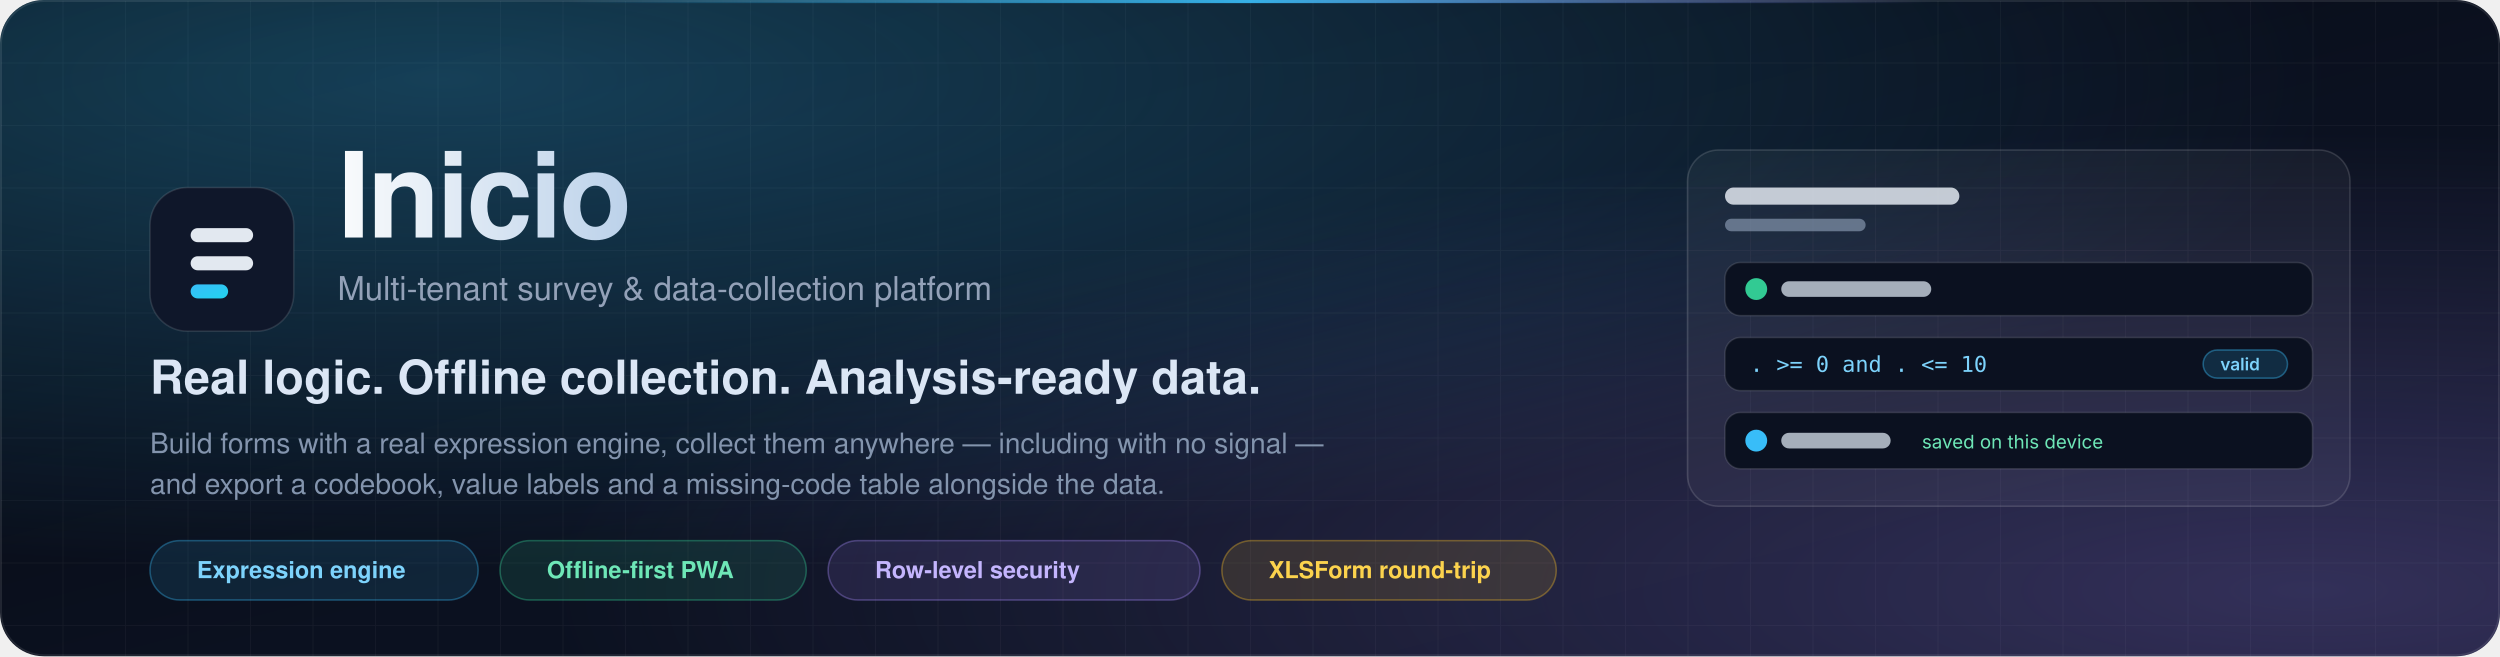
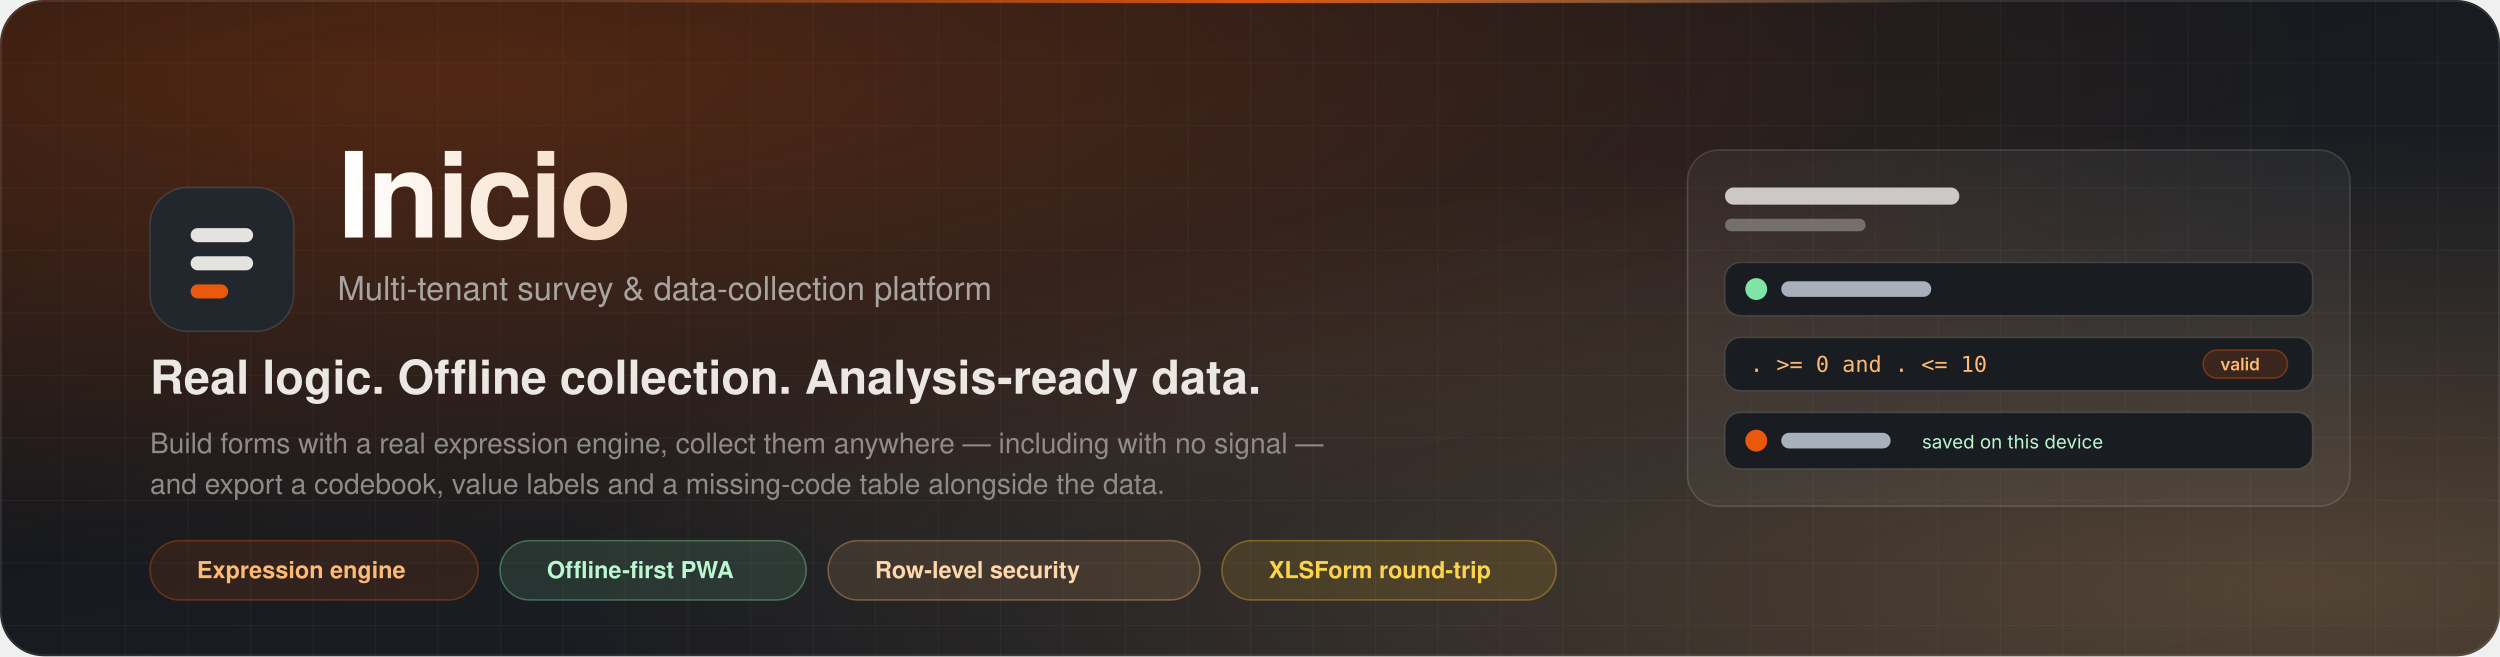
<svg xmlns="http://www.w3.org/2000/svg" viewBox="0 0 1600 420" width="1600" height="420" role="img" aria-label="Inicio — multi-tenant survey and data-collection platform">
  <defs>
    <linearGradient id="bg" x1="0" y1="0" x2="1" y2="1">
-       <stop offset="0" stop-color="#05070d" />
-       <stop offset="0.55" stop-color="#0b1120" />
-       <stop offset="1" stop-color="#0a1020" />
+       <stop offset="0" stop-color="#0d0f13" />
+       <stop offset="0.55" stop-color="#191c21" />
+       <stop offset="1" stop-color="#17191e" />
    </linearGradient>
    <radialGradient id="glow1" cx="0.18" cy="0.12" r="0.75">
-       <stop offset="0" stop-color="#38bdf8" stop-opacity="0.30" />
-       <stop offset="1" stop-color="#38bdf8" stop-opacity="0" />
+       <stop offset="0" stop-color="#ea580c" stop-opacity="0.30" />
+       <stop offset="1" stop-color="#ea580c" stop-opacity="0" />
    </radialGradient>
    <radialGradient id="glow2" cx="0.92" cy="0.9" r="0.7">
-       <stop offset="0" stop-color="#a78bfa" stop-opacity="0.26" />
-       <stop offset="1" stop-color="#a78bfa" stop-opacity="0" />
+       <stop offset="0" stop-color="#fdba74" stop-opacity="0.26" />
+       <stop offset="1" stop-color="#fdba74" stop-opacity="0" />
    </radialGradient>
    <linearGradient id="mark" x1="0" y1="0" x2="1" y2="1">
-       <stop offset="0" stop-color="#38bdf8" />
-       <stop offset="1" stop-color="#22d3ee" />
+       <stop offset="0" stop-color="#ea580c" />
+       <stop offset="1" stop-color="#ea580c" />
    </linearGradient>
    <linearGradient id="wordmark" x1="0" y1="0" x2="1" y2="0">
-       <stop offset="0" stop-color="#f8fafc" />
-       <stop offset="1" stop-color="#bcd2ea" />
+       <stop offset="0" stop-color="#ffffff" />
+       <stop offset="1" stop-color="#f5d9c0" />
    </linearGradient>
    <linearGradient id="edge" x1="0" y1="0" x2="1" y2="0">
-       <stop offset="0" stop-color="#38bdf8" stop-opacity="0" />
-       <stop offset="0.5" stop-color="#38bdf8" stop-opacity="0.9" />
-       <stop offset="1" stop-color="#a78bfa" stop-opacity="0" />
+       <stop offset="0" stop-color="#ea580c" stop-opacity="0" />
+       <stop offset="0.5" stop-color="#ea580c" stop-opacity="0.9" />
+       <stop offset="1" stop-color="#fdba74" stop-opacity="0" />
    </linearGradient>
    <pattern id="grid" width="40" height="40" patternUnits="userSpaceOnUse">
      <path d="M40 0H0V40" fill="none" stroke="#ffffff" stroke-opacity="0.045" />
    </pattern>
  </defs>
  <rect width="1600" height="420" rx="28" fill="url(#bg)" />
  <rect width="1600" height="420" rx="28" fill="url(#grid)" />
  <rect width="1600" height="420" rx="28" fill="url(#glow1)" />
  <rect width="1600" height="420" rx="28" fill="url(#glow2)" />
  <rect x="0.75" y="0.75" width="1598.5" height="418.5" rx="27.5" fill="none" stroke="#ffffff" stroke-opacity="0.10" />
  <rect x="360" y="0" width="880" height="2" fill="url(#edge)" />
-   <rect x="96" y="120" width="92" height="92" rx="24" fill="#0f172a" stroke="#ffffff" stroke-opacity="0.12" />
-   <rect x="122" y="146" width="40" height="9" rx="4.5" fill="#e2e8f0" />
-   <rect x="122" y="164" width="40" height="9" rx="4.5" fill="#e2e8f0" />
+   <rect x="96" y="120" width="92" height="92" rx="24" fill="#22262d" stroke="#ffffff" stroke-opacity="0.12" />
+   <rect x="122" y="146" width="40" height="9" rx="4.5" fill="#e5e3e0" />
+   <rect x="122" y="164" width="40" height="9" rx="4.5" fill="#e5e3e0" />
  <rect x="122" y="182" width="24" height="9" rx="4.5" fill="url(#mark)" />
  <text x="216" y="152" font-family="ui-sans-serif, -apple-system, 'Segoe UI', Helvetica, Arial, sans-serif" font-size="76" font-weight="700" letter-spacing="-2" fill="url(#wordmark)">Inicio</text>
-   <text x="216" y="192" font-family="ui-sans-serif, -apple-system, 'Segoe UI', Helvetica, Arial, sans-serif" font-size="21" fill="#93a1b8">Multi-tenant survey &amp; data-collection platform</text>
-   <text x="96" y="252" font-family="ui-sans-serif, -apple-system, 'Segoe UI', Helvetica, Arial, sans-serif" font-size="30" font-weight="600" fill="#dbe6f5">Real logic. Offline collection. Analysis-ready data.</text>
-   <text x="96" y="290" font-family="ui-sans-serif, -apple-system, 'Segoe UI', Helvetica, Arial, sans-serif" font-size="18" fill="#8394ad">Build forms with a real expression engine, collect them anywhere — including with no signal —</text>
-   <text x="96" y="316" font-family="ui-sans-serif, -apple-system, 'Segoe UI', Helvetica, Arial, sans-serif" font-size="18" fill="#8394ad">and export a codebook, value labels and a missing-code table alongside the data.</text>
+   <text x="216" y="192" font-family="ui-sans-serif, -apple-system, 'Segoe UI', Helvetica, Arial, sans-serif" font-size="21" fill="#a8a5a0">Multi-tenant survey &amp; data-collection platform</text>
+   <text x="96" y="252" font-family="ui-sans-serif, -apple-system, 'Segoe UI', Helvetica, Arial, sans-serif" font-size="30" font-weight="600" fill="#ebe7e2">Real logic. Offline collection. Analysis-ready data.</text>
+   <text x="96" y="290" font-family="ui-sans-serif, -apple-system, 'Segoe UI', Helvetica, Arial, sans-serif" font-size="18" fill="#8f8c88">Build forms with a real expression engine, collect them anywhere — including with no signal —</text>
+   <text x="96" y="316" font-family="ui-sans-serif, -apple-system, 'Segoe UI', Helvetica, Arial, sans-serif" font-size="18" fill="#8f8c88">and export a codebook, value labels and a missing-code table alongside the data.</text>
  <g font-family="ui-sans-serif, -apple-system, 'Segoe UI', Helvetica, Arial, sans-serif" font-size="15" font-weight="600">
-     <rect x="96" y="346" width="210" height="38" rx="19" fill="#38bdf8" fill-opacity="0.12" stroke="#38bdf8" stroke-opacity="0.35" />
-     <text x="126" y="370" fill="#7dd3fc">Expression engine</text>
-     <rect x="320" y="346" width="196" height="38" rx="19" fill="#34d399" fill-opacity="0.12" stroke="#34d399" stroke-opacity="0.35" />
-     <text x="350" y="370" fill="#6ee7b7">Offline-first PWA</text>
-     <rect x="530" y="346" width="238" height="38" rx="19" fill="#a78bfa" fill-opacity="0.12" stroke="#a78bfa" stroke-opacity="0.35" />
-     <text x="560" y="370" fill="#c4b5fd">Row-level security</text>
+     <rect x="96" y="346" width="210" height="38" rx="19" fill="#ea580c" fill-opacity="0.12" stroke="#ea580c" stroke-opacity="0.35" />
+     <text x="126" y="370" fill="#fdba74">Expression engine</text>
+     <rect x="320" y="346" width="196" height="38" rx="19" fill="#86efac" fill-opacity="0.12" stroke="#86efac" stroke-opacity="0.35" />
+     <text x="350" y="370" fill="#bbf7d0">Offline-first PWA</text>
+     <rect x="530" y="346" width="238" height="38" rx="19" fill="#fdba74" fill-opacity="0.12" stroke="#fdba74" stroke-opacity="0.35" />
+     <text x="560" y="370" fill="#fed7aa">Row-level security</text>
    <rect x="782" y="346" width="214" height="38" rx="19" fill="#fbbf24" fill-opacity="0.12" stroke="#fbbf24" stroke-opacity="0.35" />
    <text x="812" y="370" fill="#fcd34d">XLSForm round-trip</text>
  </g>
  <g transform="translate(1080 96)">
    <rect width="424" height="228" rx="20" fill="#ffffff" fill-opacity="0.045" stroke="#ffffff" stroke-opacity="0.14" />
-     <rect x="24" y="24" width="150" height="11" rx="5.5" fill="#e2e8f0" fill-opacity="0.85" />
-     <rect x="24" y="44" width="90" height="8" rx="4" fill="#8394ad" fill-opacity="0.7" />
-     <rect x="24" y="72" width="376" height="34" rx="10" fill="#0b1120" stroke="#ffffff" stroke-opacity="0.12" />
-     <circle cx="44" cy="89" r="7" fill="#34d399" fill-opacity="0.95" />
+     <rect x="24" y="24" width="150" height="11" rx="5.5" fill="#e5e3e0" fill-opacity="0.85" />
+     <rect x="24" y="44" width="90" height="8" rx="4" fill="#8f8c88" fill-opacity="0.7" />
+     <rect x="24" y="72" width="376" height="34" rx="10" fill="#191c21" stroke="#ffffff" stroke-opacity="0.12" />
+     <circle cx="44" cy="89" r="7" fill="#86efac" fill-opacity="0.95" />
    <rect x="60" y="84" width="96" height="10" rx="5" fill="#cbd5e1" fill-opacity="0.8" />
-     <rect x="24" y="120" width="376" height="34" rx="10" fill="#0b1120" stroke="#ffffff" stroke-opacity="0.12" />
-     <text x="40" y="142" font-family="ui-monospace, SFMono-Regular, Menlo, Consolas, monospace" font-size="14" fill="#7dd3fc">. &gt;= 0 and . &lt;= 10</text>
-     <rect x="330" y="128" width="54" height="18" rx="9" fill="#38bdf8" fill-opacity="0.16" stroke="#38bdf8" stroke-opacity="0.4" />
-     <text x="341" y="141" font-family="ui-sans-serif, -apple-system, sans-serif" font-size="11" font-weight="600" fill="#7dd3fc">valid</text>
-     <rect x="24" y="168" width="376" height="36" rx="10" fill="#0b1120" stroke="#ffffff" stroke-opacity="0.12" />
-     <circle cx="44" cy="186" r="7" fill="#38bdf8" />
+     <rect x="24" y="120" width="376" height="34" rx="10" fill="#191c21" stroke="#ffffff" stroke-opacity="0.12" />
+     <text x="40" y="142" font-family="ui-monospace, SFMono-Regular, Menlo, Consolas, monospace" font-size="14" fill="#fdba74">. &gt;= 0 and . &lt;= 10</text>
+     <rect x="330" y="128" width="54" height="18" rx="9" fill="#ea580c" fill-opacity="0.16" stroke="#ea580c" stroke-opacity="0.4" />
+     <text x="341" y="141" font-family="ui-sans-serif, -apple-system, sans-serif" font-size="11" font-weight="600" fill="#fdba74">valid</text>
+     <rect x="24" y="168" width="376" height="36" rx="10" fill="#191c21" stroke="#ffffff" stroke-opacity="0.12" />
+     <circle cx="44" cy="186" r="7" fill="#ea580c" />
    <rect x="60" y="181" width="70" height="10" rx="5" fill="#cbd5e1" fill-opacity="0.8" />
-     <text x="150" y="191" font-family="ui-sans-serif, -apple-system, sans-serif" font-size="12" fill="#6ee7b7">saved on this device</text>
+     <text x="150" y="191" font-family="ui-sans-serif, -apple-system, sans-serif" font-size="12" fill="#bbf7d0">saved on this device</text>
  </g>
</svg>
